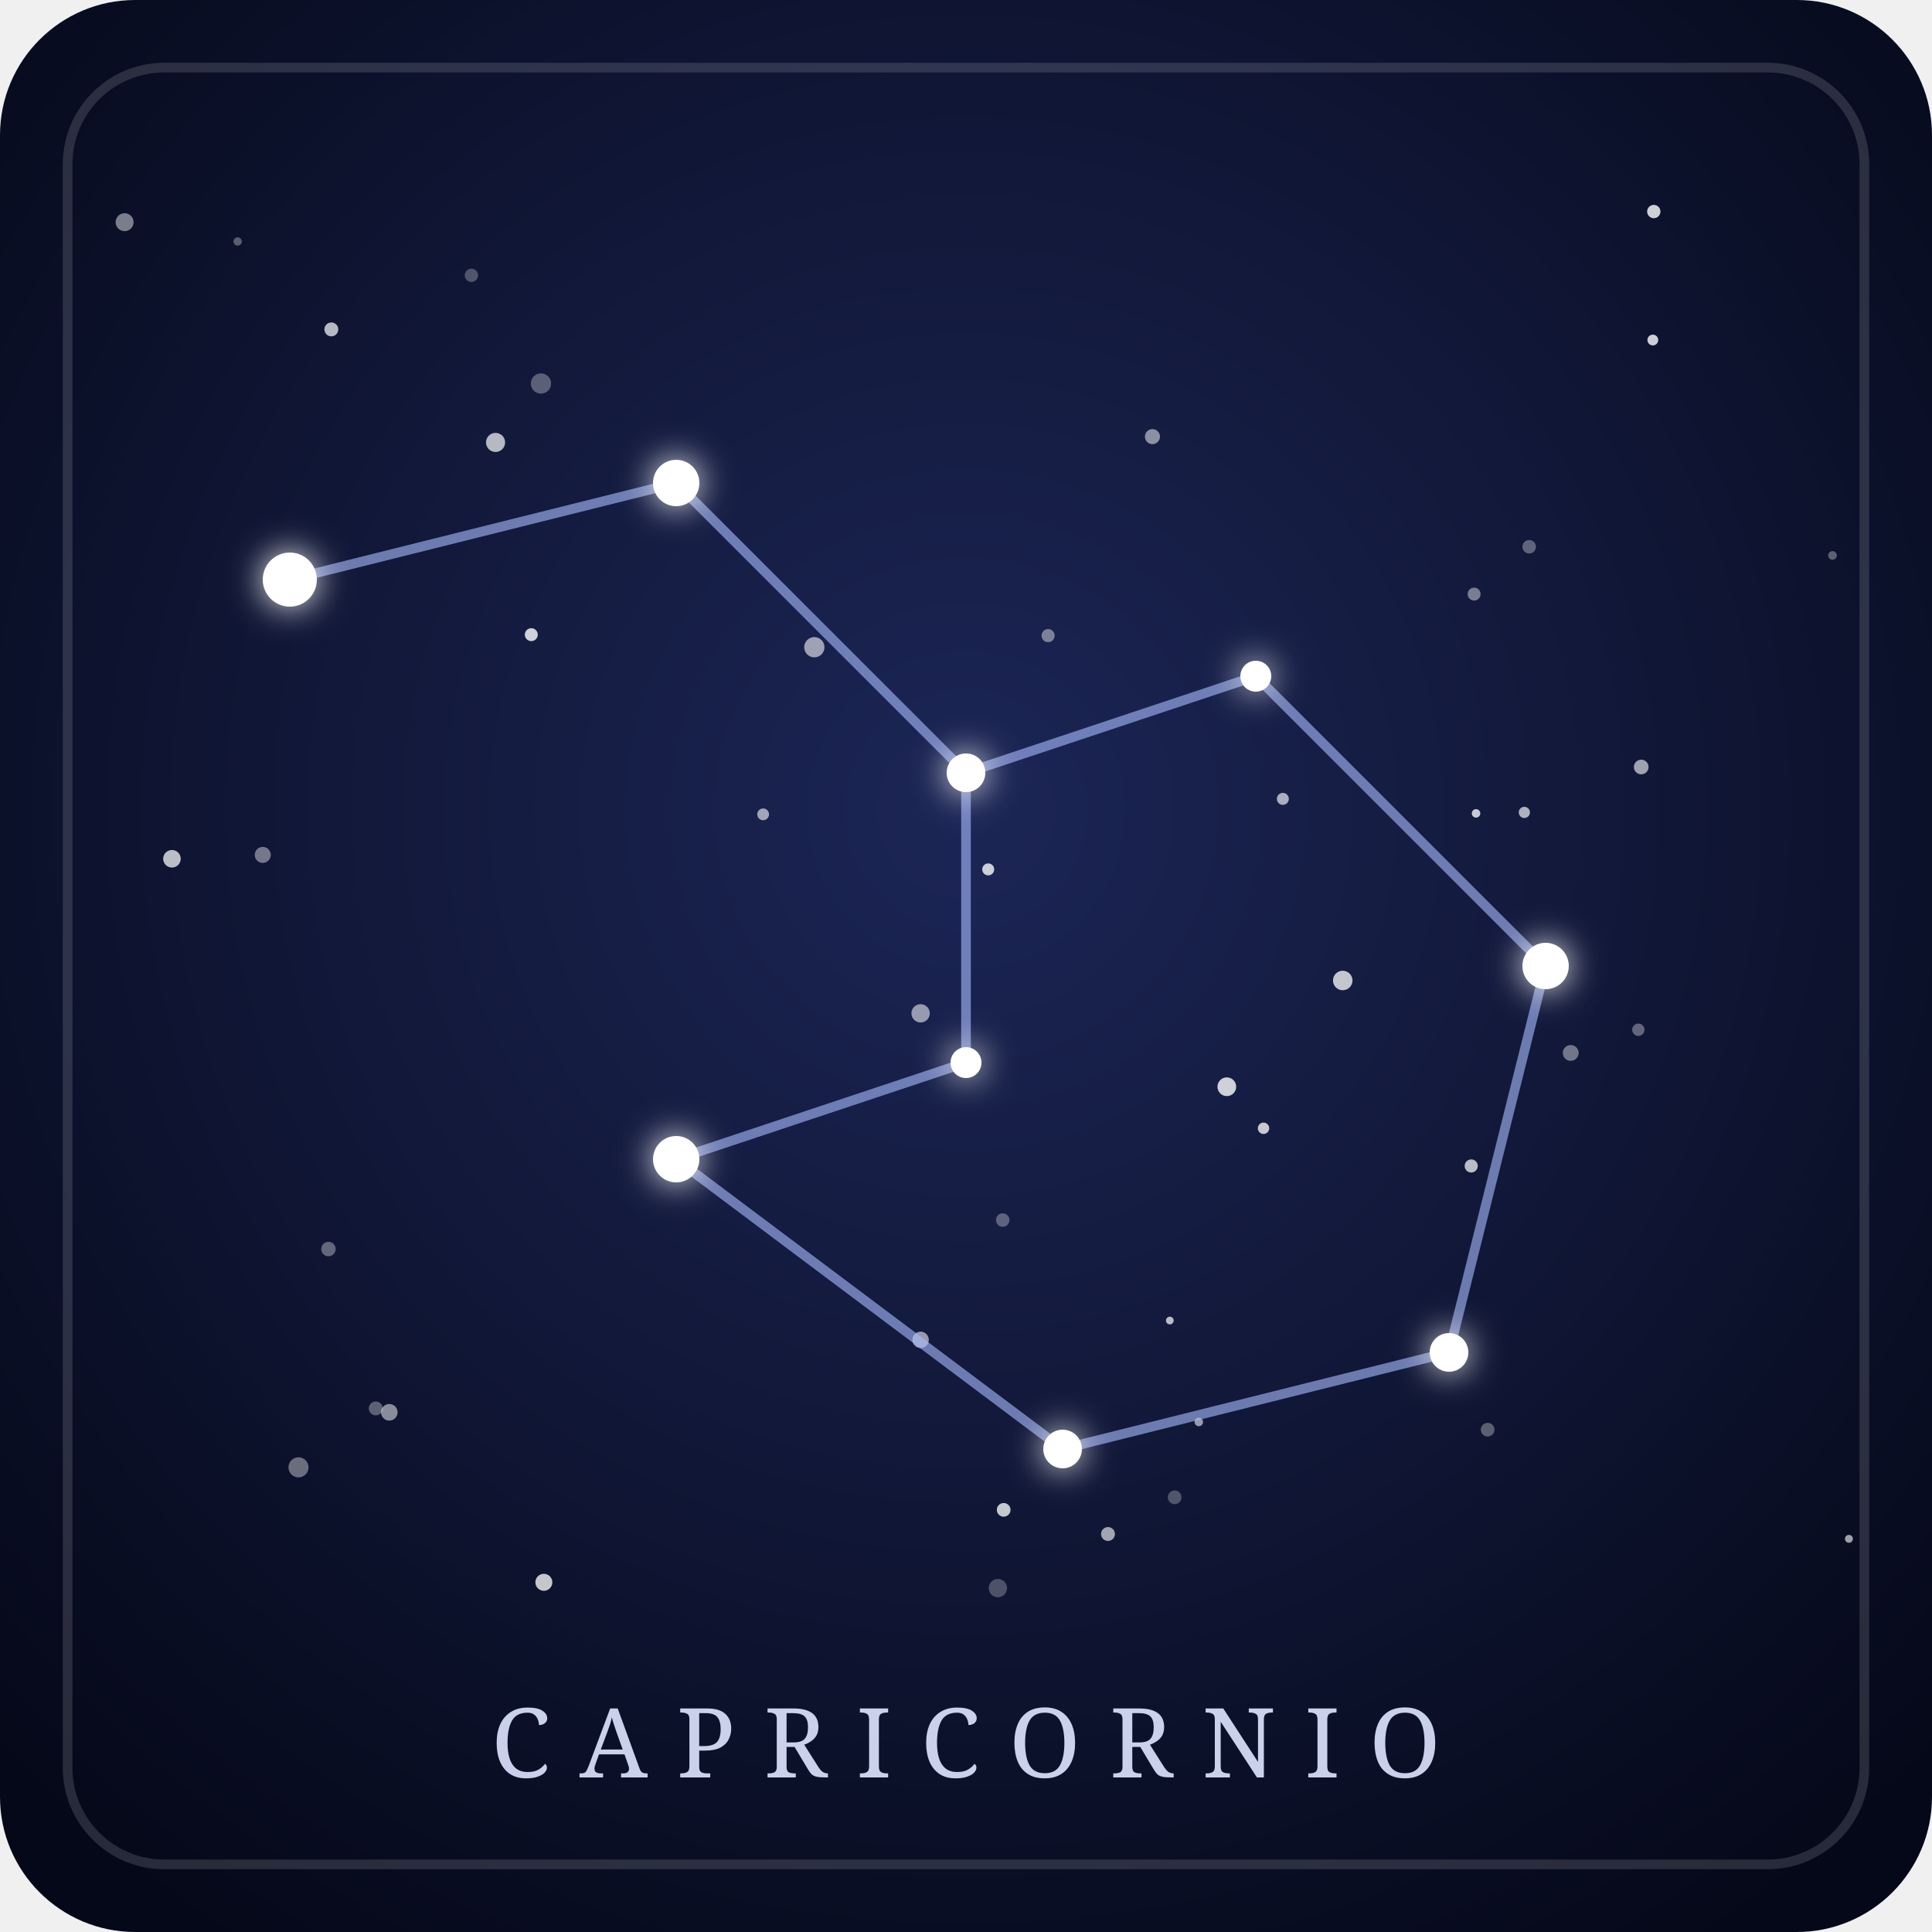
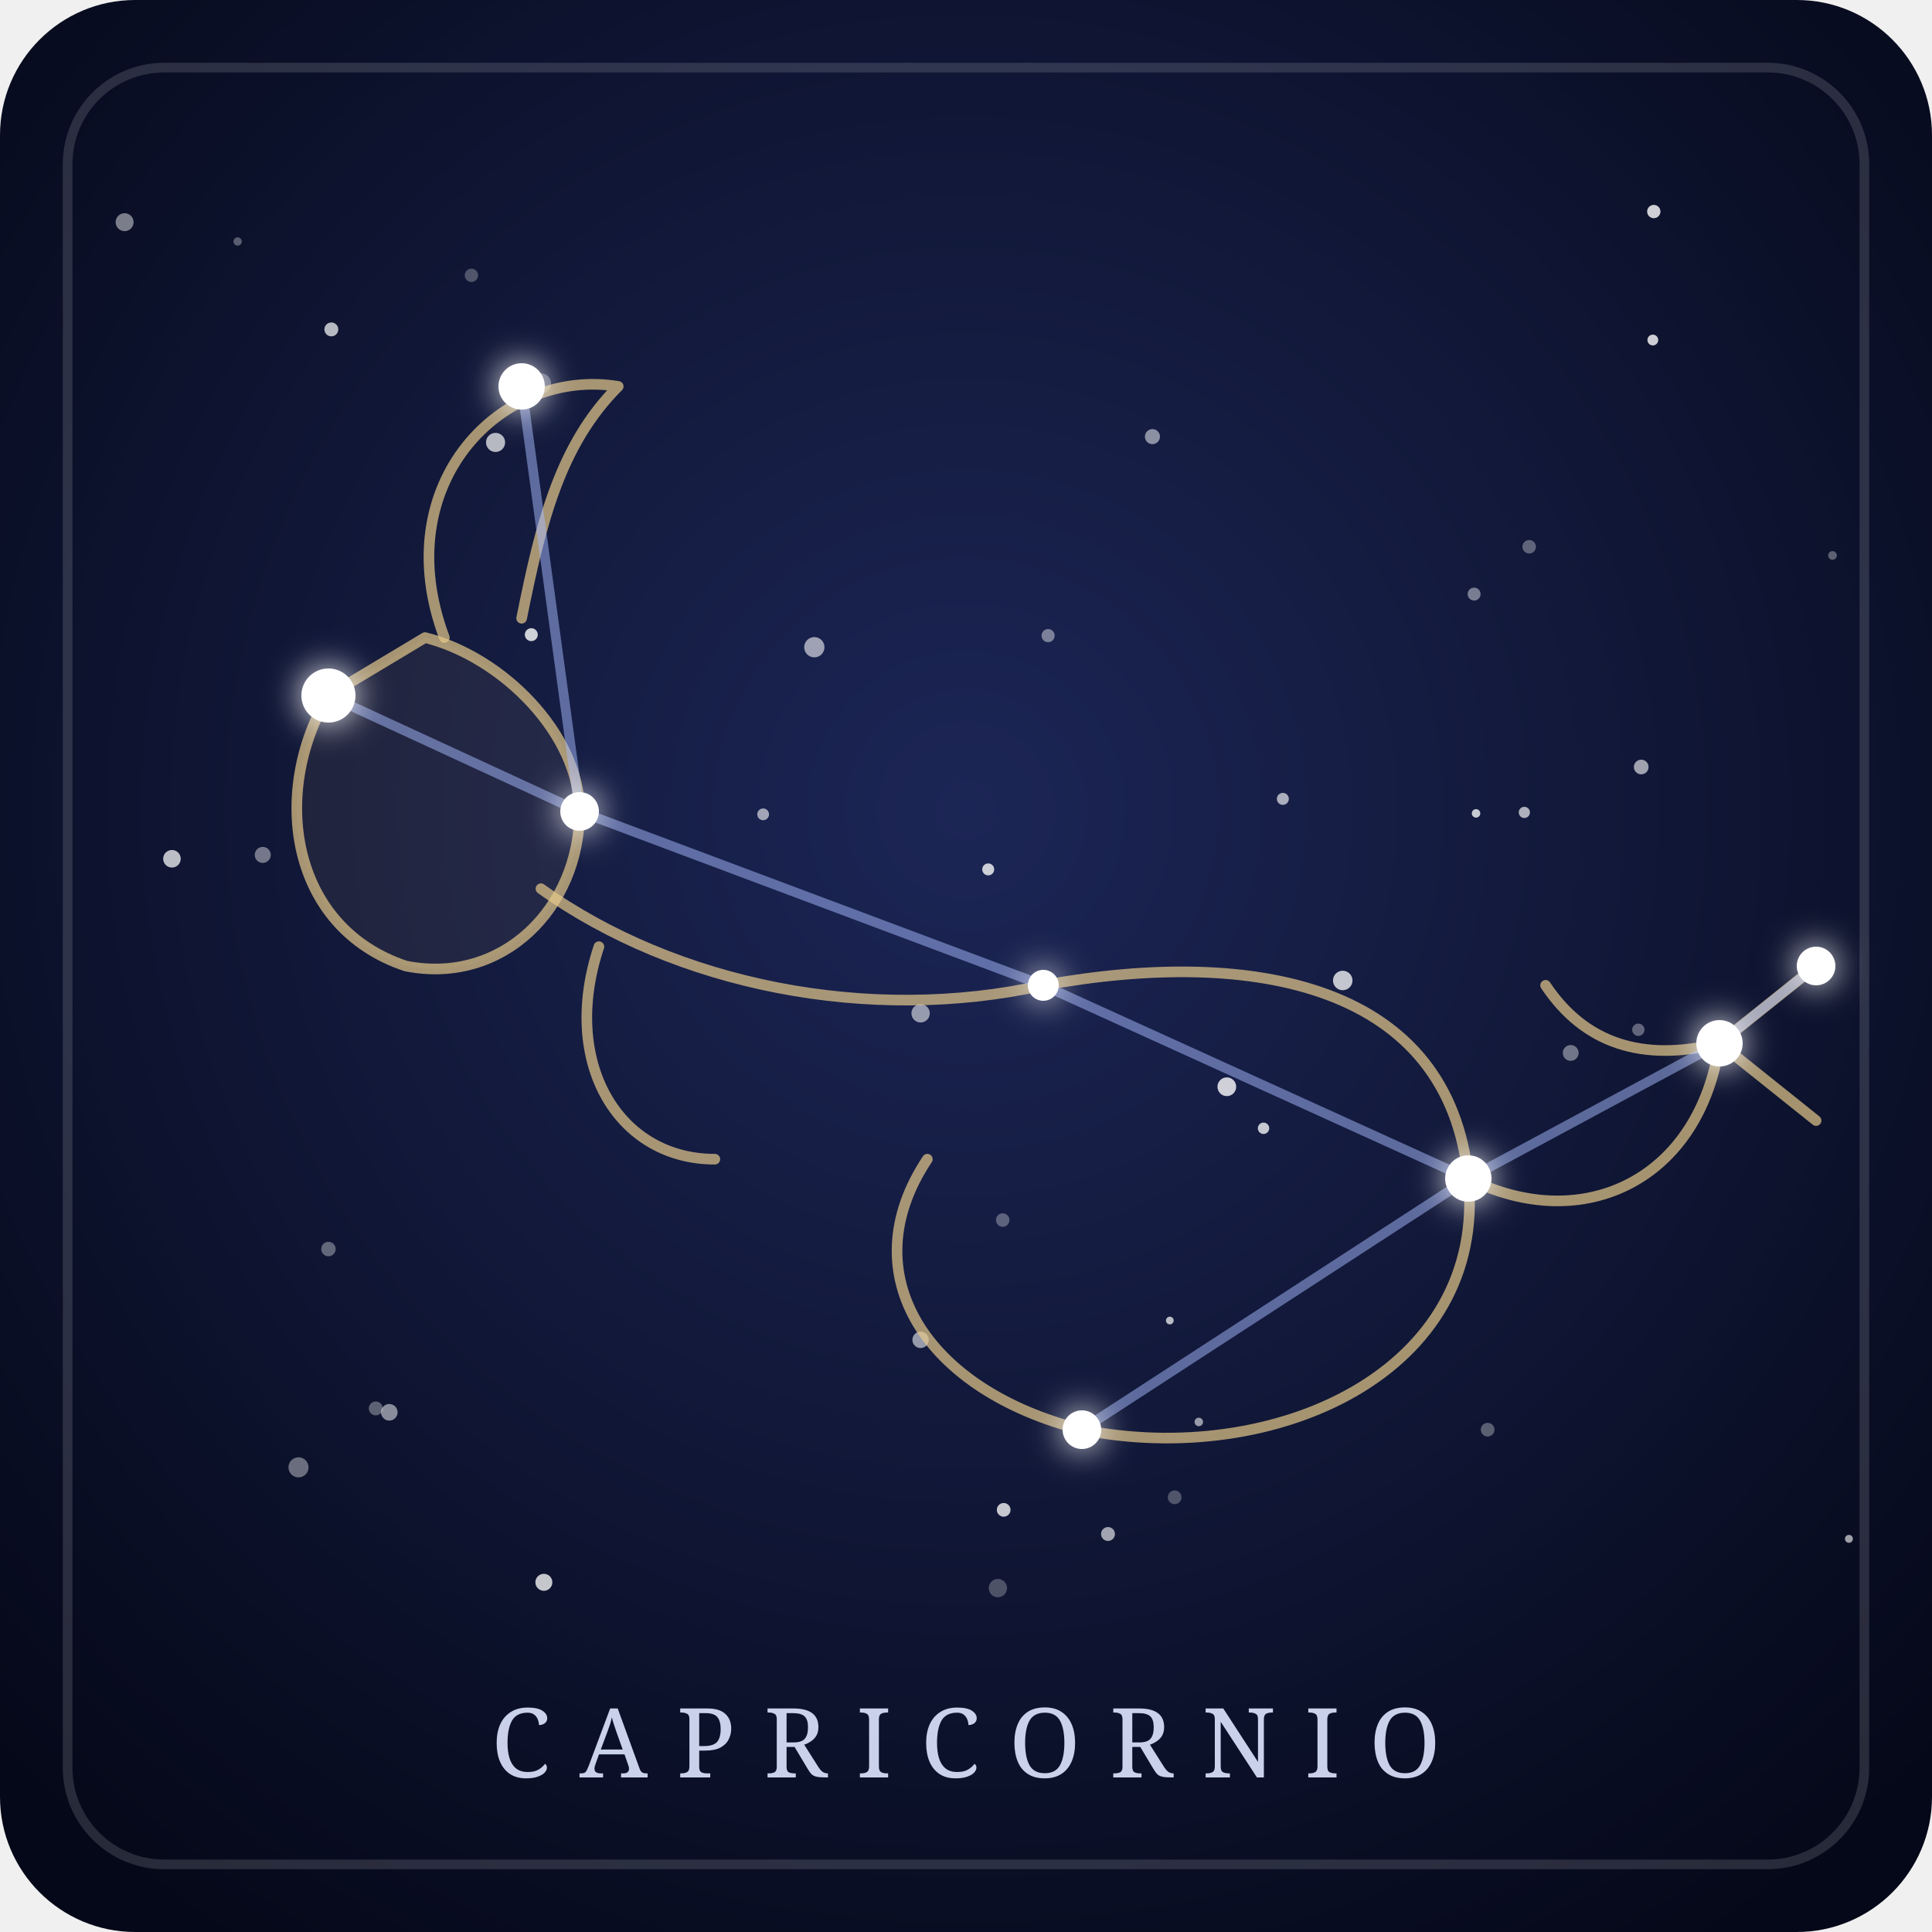
<svg xmlns="http://www.w3.org/2000/svg" viewBox="0 0 200 200" role="img" aria-labelledby="t-capricornio d-capricornio">
  <defs>
    <radialGradient id="fondo-capricornio" cx="50%" cy="42%" r="70%">
      <stop offset="0" stop-color="#1c2656" />
      <stop offset="1" stop-color="#050818" />
    </radialGradient>
    <filter id="brillo-capricornio" x="-300%" y="-300%" width="700%" height="700%">
      <feGaussianBlur stdDeviation="1.8" result="halo" />
      <feMerge>
        <feMergeNode in="halo" />
        <feMergeNode in="SourceGraphic" />
      </feMerge>
    </filter>
  </defs>
  <rect width="200" height="200" rx="14" fill="url(#fondo-capricornio)" />
  <rect x="7" y="7" width="186" height="186" rx="10" fill="none" stroke="#ffffff" stroke-opacity="0.14" />
  <g fill="#ffffff">
    <circle cx="34.0" cy="129.3" r="0.75" fill-opacity="0.35" />
    <circle cx="51.3" cy="45.8" r="0.99" fill-opacity="0.69" />
    <circle cx="139.0" cy="101.5" r="1.01" fill-opacity="0.75" />
    <circle cx="108.5" cy="65.8" r="0.68" fill-opacity="0.43" />
    <circle cx="158.3" cy="56.6" r="0.70" fill-opacity="0.33" />
    <circle cx="95.3" cy="138.7" r="0.85" fill-opacity="0.56" />
    <circle cx="191.4" cy="159.3" r="0.41" fill-opacity="0.61" />
    <circle cx="171.1" cy="35.2" r="0.56" fill-opacity="0.79" />
    <circle cx="79.0" cy="84.3" r="0.61" fill-opacity="0.59" />
    <circle cx="30.9" cy="151.9" r="1.04" fill-opacity="0.39" />
    <circle cx="152.8" cy="84.2" r="0.44" fill-opacity="0.77" />
    <circle cx="103.8" cy="126.3" r="0.70" fill-opacity="0.31" />
    <circle cx="12.9" cy="23.0" r="0.93" fill-opacity="0.46" />
    <circle cx="103.9" cy="156.3" r="0.71" fill-opacity="0.76" />
    <circle cx="169.9" cy="79.4" r="0.76" fill-opacity="0.60" />
    <circle cx="127.0" cy="112.5" r="0.97" fill-opacity="0.79" />
    <circle cx="103.3" cy="164.4" r="0.95" fill-opacity="0.26" />
    <circle cx="114.7" cy="158.8" r="0.72" fill-opacity="0.61" />
    <circle cx="119.3" cy="45.2" r="0.78" fill-opacity="0.51" />
    <circle cx="24.6" cy="25.0" r="0.43" fill-opacity="0.32" />
    <circle cx="154.0" cy="148.0" r="0.71" fill-opacity="0.32" />
    <circle cx="84.3" cy="67.0" r="1.05" fill-opacity="0.58" />
    <circle cx="124.1" cy="147.2" r="0.44" fill-opacity="0.57" />
    <circle cx="17.8" cy="88.9" r="0.91" fill-opacity="0.72" />
    <circle cx="38.9" cy="145.8" r="0.72" fill-opacity="0.33" />
    <circle cx="56.3" cy="163.8" r="0.88" fill-opacity="0.76" />
    <circle cx="95.3" cy="104.9" r="0.95" fill-opacity="0.55" />
    <circle cx="132.8" cy="82.7" r="0.62" fill-opacity="0.64" />
    <circle cx="55.0" cy="65.7" r="0.67" fill-opacity="0.80" />
    <circle cx="130.8" cy="116.8" r="0.59" fill-opacity="0.76" />
    <circle cx="189.7" cy="57.5" r="0.45" fill-opacity="0.33" />
    <circle cx="48.8" cy="28.5" r="0.69" fill-opacity="0.27" />
    <circle cx="102.3" cy="90.0" r="0.62" fill-opacity="0.78" />
    <circle cx="152.3" cy="120.7" r="0.68" fill-opacity="0.71" />
    <circle cx="34.3" cy="34.1" r="0.72" fill-opacity="0.70" />
    <circle cx="152.6" cy="61.5" r="0.67" fill-opacity="0.43" />
    <circle cx="162.6" cy="109.0" r="0.82" fill-opacity="0.41" />
    <circle cx="169.6" cy="106.6" r="0.64" fill-opacity="0.34" />
    <circle cx="121.1" cy="136.7" r="0.40" fill-opacity="0.71" />
    <circle cx="56.0" cy="39.7" r="1.05" fill-opacity="0.31" />
    <circle cx="171.2" cy="21.9" r="0.69" fill-opacity="0.80" />
    <circle cx="157.8" cy="84.1" r="0.58" fill-opacity="0.66" />
    <circle cx="27.2" cy="88.5" r="0.83" fill-opacity="0.42" />
    <circle cx="121.6" cy="155.0" r="0.71" fill-opacity="0.27" />
    <circle cx="40.3" cy="146.2" r="0.86" fill-opacity="0.51" />
  </g>
-   <g stroke="#a9bcff" stroke-width="1" stroke-opacity="0.6" stroke-linecap="round">
-     <line x1="30" y1="60" x2="70" y2="50" />
-     <line x1="70" y1="50" x2="100" y2="80" />
-     <line x1="100" y1="80" x2="130" y2="70" />
-     <line x1="130" y1="70" x2="160" y2="100" />
-     <line x1="160" y1="100" x2="150" y2="140" />
-     <line x1="150" y1="140" x2="110" y2="150" />
-     <line x1="110" y1="150" x2="70" y2="120" />
-     <line x1="70" y1="120" x2="100" y2="110" />
-     <line x1="100" y1="110" x2="100" y2="80" />
+   <g fill="none" stroke="#e6c98b" stroke-opacity="0.7" stroke-width="1.1" stroke-linecap="round" stroke-linejoin="round">
+     <path d="M34 72 C28 82 30 96 42 100 C52 102 60 94 60 84 C60 76 52 68 44 66 Z" fill="#e6c98b" fill-opacity="0.07" />
+     <path d="M46 66 C40 50 52 38 64 40 C58 46 56 54 54 64" />
+     <path d="M56 92 C70 102 90 106 108 102 C130 98 150 102 152 122 C154 142 132 152 112 148 C96 144 88 132 96 120" />
+     <path d="M152 122 C164 128 176 122 178 108 C170 110 164 108 160 102" />
+     <path d="M178 108 L188 100 M178 108 L188 116" />
+     <path d="M62 98 C58 110 64 120 74 120" />
+   </g>
+   <g stroke="#a9bcff" stroke-width="1" stroke-opacity="0.5" stroke-linecap="round">
+     <line x1="34" y1="72" x2="60" y2="84" />
+     <line x1="54" y1="40" x2="60" y2="84" />
+     <line x1="60" y1="84" x2="108" y2="102" />
+     <line x1="108" y1="102" x2="152" y2="122" />
+     <line x1="152" y1="122" x2="112" y2="148" />
+     <line x1="152" y1="122" x2="178" y2="108" />
+     <line x1="178" y1="108" x2="188" y2="100" />
  </g>
  <g fill="#ffffff" filter="url(#brillo-capricornio)">
-     <circle cx="30" cy="60" r="2.8" />
-     <circle cx="70" cy="50" r="2.4" />
-     <circle cx="100" cy="80" r="2.0" />
-     <circle cx="130" cy="70" r="1.6" />
-     <circle cx="160" cy="100" r="2.4" />
-     <circle cx="150" cy="140" r="2.0" />
-     <circle cx="110" cy="150" r="2.0" />
-     <circle cx="70" cy="120" r="2.4" />
-     <circle cx="100" cy="110" r="1.6" />
+     <circle cx="34" cy="72" r="2.8" />
+     <circle cx="54" cy="40" r="2.4" />
+     <circle cx="60" cy="84" r="2.0" />
+     <circle cx="108" cy="102" r="1.6" />
+     <circle cx="152" cy="122" r="2.4" />
+     <circle cx="112" cy="148" r="2.0" />
+     <circle cx="188" cy="100" r="2.0" />
+     <circle cx="178" cy="108" r="2.4" />
  </g>
  <text x="100" y="184" text-anchor="middle" font-family="Georgia, serif" font-size="10" letter-spacing="3" fill="#dfe6ff" fill-opacity="0.9">CAPRICORNIO</text>
</svg>
